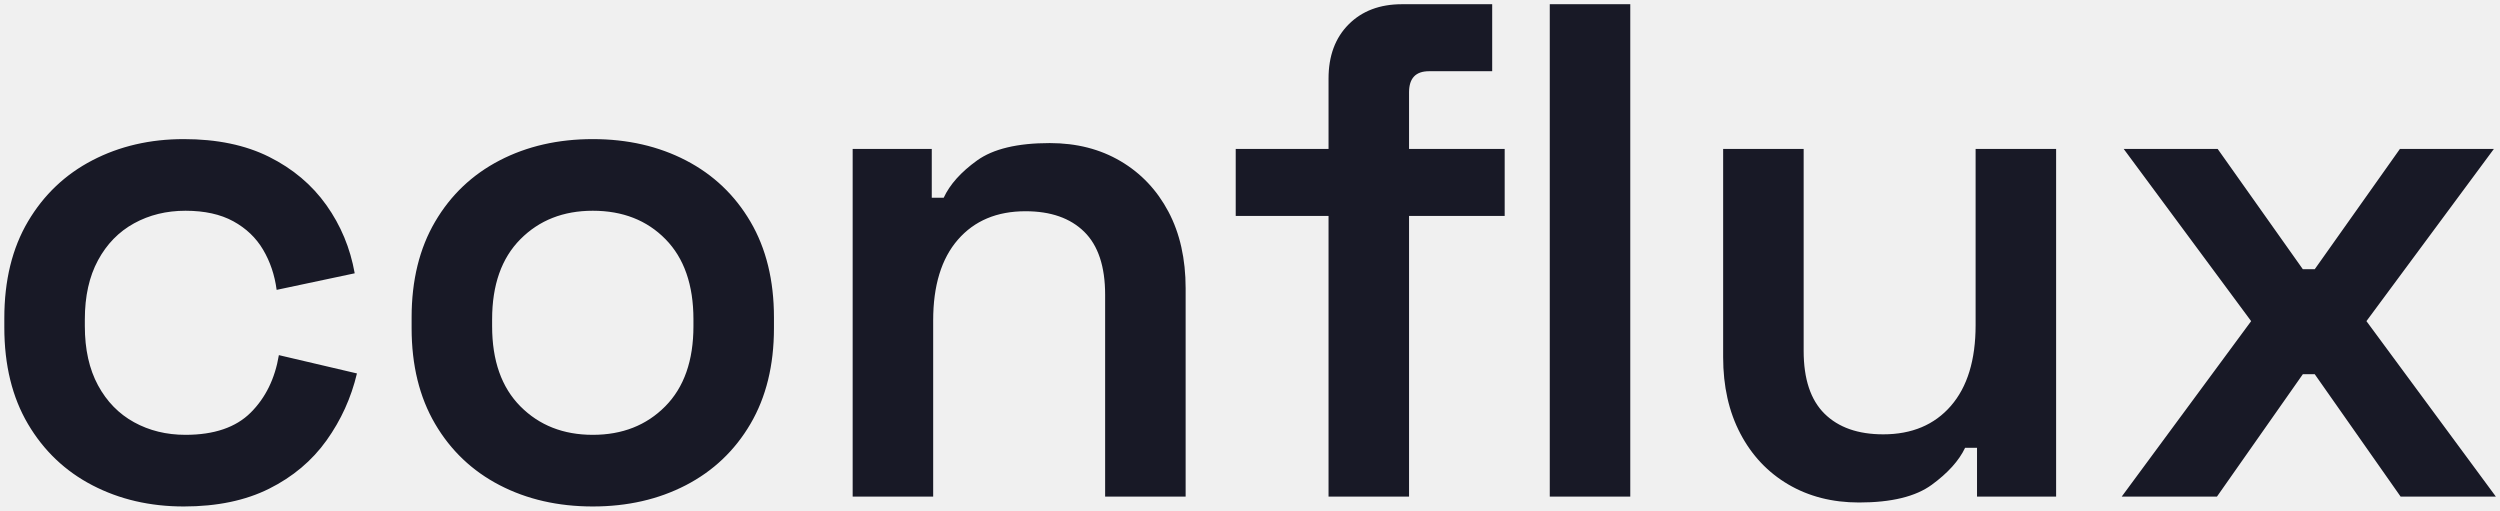
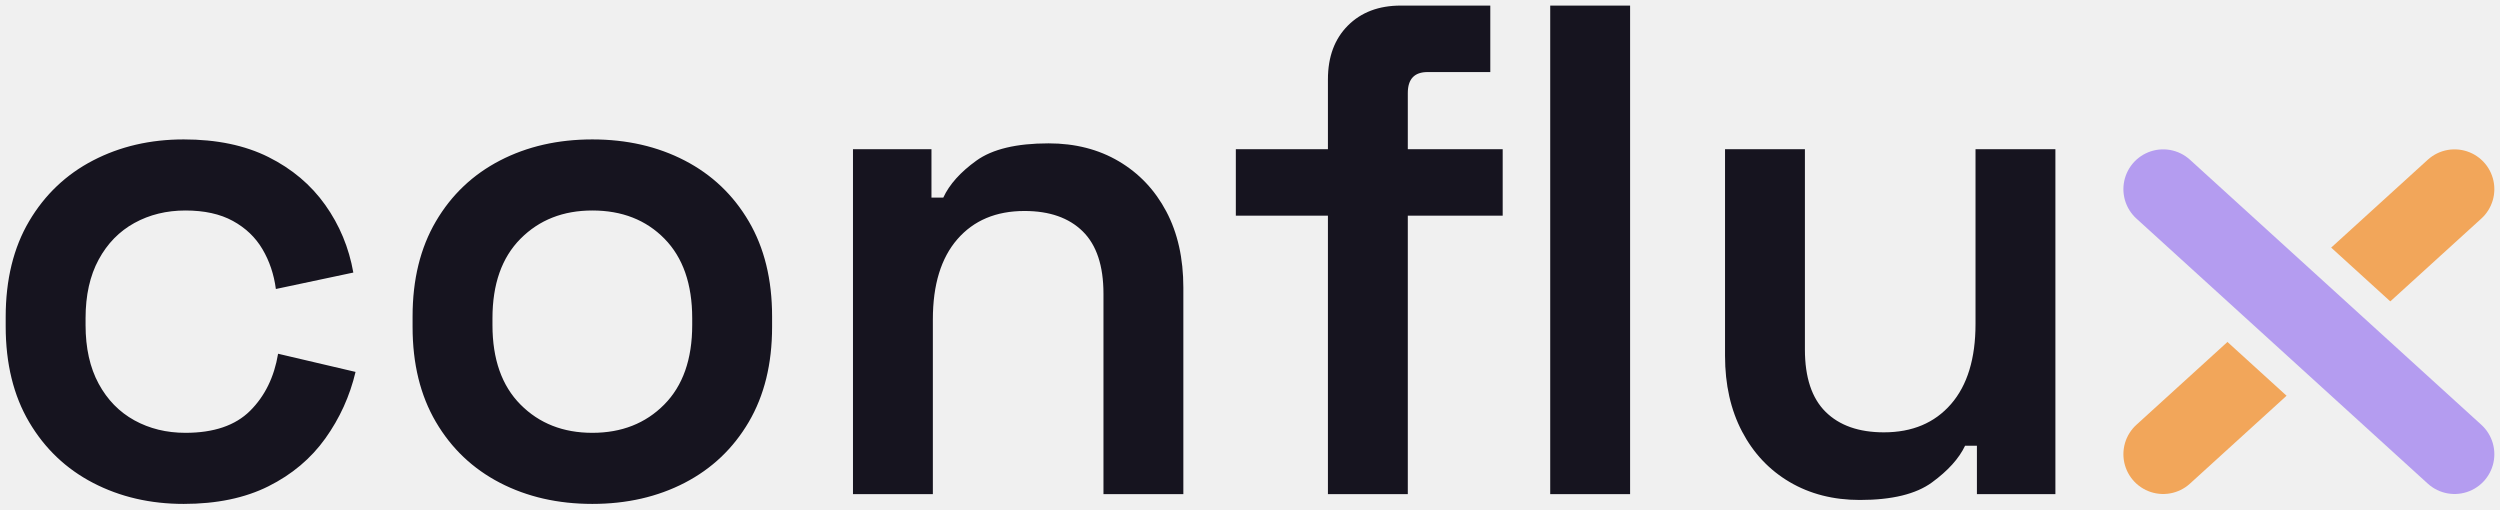
- <svg xmlns="http://www.w3.org/2000/svg" viewBox="43 -706 3554 726" role="img" aria-label="Conflux">
-   <path fill="#181926" d="M304.225 14.0Q232.4 14.0 174.425 -16.087Q116.45 -46.175 82.8 -103.175Q49.15 -160.175 49.15 -240.475V-253.775Q49.15 -334.25 82.8 -391.163Q116.45 -448.075 174.425 -478.163Q232.4 -508.25 304.225 -508.25Q375.05 -508.25 425.612 -482.988Q476.175 -457.725 506.975 -414.4Q537.775 -371.075 547.25 -317.475L436.274 -293.925Q432.099 -325.5 417.049 -350.987Q402 -376.475 374.662 -391.437Q347.325 -406.399 306.7 -406.399Q266.075 -406.399 233.563 -388.5Q201.05 -370.6 182.326 -336Q163.601 -301.4 163.601 -251.95V-242.3Q163.601 -192.85 182.326 -158.25Q201.05 -123.651 233.563 -105.751Q266.075 -87.851 306.7 -87.851Q367.725 -87.851 399.412 -119.451Q431.099 -151.05 439.449 -201.15L550.425 -175.125Q538.125 -123.175 507.15 -79.85Q476.175 -36.525 425.612 -11.262Q375.05 14.0 304.225 14.0ZM885.7 14.0Q811.7 14.0 753.312 -16.262Q694.925 -46.525 661.537 -103.437Q628.15 -160.35 628.15 -239.475V-254.775Q628.15 -333.9 661.537 -390.813Q694.925 -447.725 753.312 -477.988Q811.7 -508.25 885.7 -508.25Q959.7 -508.25 1018.087 -477.988Q1076.475 -447.725 1109.863 -390.813Q1143.25 -333.9 1143.25 -254.775V-239.475Q1143.25 -160.35 1109.863 -103.437Q1076.475 -46.525 1018.087 -16.262Q959.7 14.0 885.7 14.0ZM885.7 -87.851Q948.6 -87.851 988.699 -128.326Q1028.799 -168.8 1028.799 -242.3V-251.95Q1028.799 -325.45 989.112 -365.925Q949.425 -406.399 885.7 -406.399Q822.975 -406.399 782.788 -365.925Q742.601 -325.45 742.601 -251.95V-242.3Q742.601 -168.8 782.788 -128.326Q822.975 -87.851 885.7 -87.851ZM1255.15 0.0V-494.25H1367.601V-424.875H1384.551Q1397.601 -453.15 1432 -477.875Q1466.4 -502.6 1535.325 -502.6Q1592.45 -502.6 1636.038 -476.888Q1679.625 -451.175 1704.063 -405.025Q1728.5 -358.875 1728.5 -296.0V0.0H1614.049V-287.05Q1614.049 -347.25 1584.362 -376.475Q1554.675 -405.699 1500.875 -405.699Q1439.9 -405.699 1404.75 -365.275Q1369.601 -324.85 1369.601 -250.425V0.0ZM1931.65 0.0V-399H1799.7V-494.25H1931.65V-594.3Q1931.65 -642.675 1960.225 -671.337Q1988.8 -700.0 2036.05 -700.0H2164.3V-604.749H2074.45Q2046.1 -604.749 2046.1 -574.749V-494.25H2182.05V-399H2046.1V0.0ZM2246.15 0.0V-700.0H2360.601V0.0ZM2685.8 8.35Q2628.85 8.35 2585.175 -17.363Q2541.5 -43.075 2517.062 -89.638Q2492.625 -136.2 2492.625 -198.25V-494.25H2607.076V-207.2Q2607.076 -147.175 2636.763 -117.863Q2666.45 -88.551 2720.25 -88.551Q2781.225 -88.551 2816.375 -128.976Q2851.524 -169.4 2851.524 -243.825V-494.25H2965.975V0.0H2853.524V-69.375H2836.574Q2823.524 -41.925 2789.125 -16.787Q2754.725 8.35 2685.8 8.35ZM3059.2 0.0 3243.224 -249.475 3062.075 -494.25H3195.651L3316.7 -323.301H3333.65L3454.699 -494.25H3588.275L3407.126 -249.475L3591.15 0.0H3455.749L3333.65 -174H3316.7L3194.601 0.0Z" />
+ <svg xmlns="http://www.w3.org/2000/svg" viewBox="41 -708 3582 730" role="img" aria-label="Conflux">
+   <path fill="#16141f" d="M304.225 14.0Q232.4 14.0 174.425 -16.087Q116.45 -46.175 82.8 -103.175Q49.15 -160.175 49.15 -240.475V-253.775Q49.15 -334.25 82.8 -391.163Q116.45 -448.075 174.425 -478.163Q232.4 -508.25 304.225 -508.25Q375.05 -508.25 425.612 -482.988Q476.175 -457.725 506.975 -414.4Q537.775 -371.075 547.25 -317.475L436.274 -293.925Q432.099 -325.5 417.049 -350.987Q402 -376.475 374.662 -391.437Q347.325 -406.399 306.7 -406.399Q266.075 -406.399 233.563 -388.5Q201.05 -370.6 182.326 -336Q163.601 -301.4 163.601 -251.95V-242.3Q163.601 -192.85 182.326 -158.25Q201.05 -123.651 233.563 -105.751Q266.075 -87.851 306.7 -87.851Q367.725 -87.851 399.412 -119.451Q431.099 -151.05 439.449 -201.15L550.425 -175.125Q538.125 -123.175 507.15 -79.85Q476.175 -36.525 425.612 -11.262Q375.05 14.0 304.225 14.0ZM889.7 14.0Q815.7 14.0 757.312 -16.262Q698.925 -46.525 665.537 -103.437Q632.15 -160.35 632.15 -239.475V-254.775Q632.15 -333.9 665.537 -390.813Q698.925 -447.725 757.312 -477.988Q815.7 -508.25 889.7 -508.25Q963.7 -508.25 1022.087 -477.988Q1080.475 -447.725 1113.863 -390.813Q1147.25 -333.9 1147.25 -254.775V-239.475Q1147.25 -160.35 1113.863 -103.437Q1080.475 -46.525 1022.087 -16.262Q963.7 14.0 889.7 14.0ZM889.7 -87.851Q952.6 -87.851 992.699 -128.326Q1032.799 -168.8 1032.799 -242.3V-251.95Q1032.799 -325.45 993.112 -365.925Q953.425 -406.399 889.7 -406.399Q826.975 -406.399 786.788 -365.925Q746.601 -325.45 746.601 -251.95V-242.3Q746.601 -168.8 786.788 -128.326Q826.975 -87.851 889.7 -87.851ZM1263.15 0.0V-494.25H1375.601V-424.875H1392.551Q1405.601 -453.15 1440 -477.875Q1474.4 -502.6 1543.325 -502.6Q1600.45 -502.6 1644.038 -476.888Q1687.625 -451.175 1712.063 -405.025Q1736.5 -358.875 1736.5 -296.0V0.0H1622.049V-287.05Q1622.049 -347.25 1592.362 -376.475Q1562.675 -405.699 1508.875 -405.699Q1447.9 -405.699 1412.75 -365.275Q1377.601 -324.85 1377.601 -250.425V0.0ZM1943.65 0.0V-399H1811.7V-494.25H1943.65V-594.3Q1943.65 -642.675 1972.225 -671.337Q2000.8 -700.0 2048.05 -700.0H2176.3V-604.749H2086.45Q2058.1 -604.749 2058.1 -574.749V-494.25H2194.05V-399H2058.1V0.0ZM2262.15 0.0V-700.0H2376.601V0.0ZM2705.8 8.35Q2648.85 8.35 2605.175 -17.363Q2561.5 -43.075 2537.062 -89.638Q2512.625 -136.2 2512.625 -198.25V-494.25H2627.076V-207.2Q2627.076 -147.175 2656.763 -117.863Q2686.45 -88.551 2740.25 -88.551Q2801.225 -88.551 2836.375 -128.976Q2871.524 -169.4 2871.524 -243.825V-494.25H2985.975V0.0H2873.524V-69.375H2856.574Q2843.524 -41.925 2809.125 -16.787Q2774.725 8.35 2705.8 8.35Z" />
+   <defs>
+     <mask id="cxlight" maskUnits="userSpaceOnUse" x="2983" y="-594" width="732" height="694">
+       <rect x="2983" y="-594" width="732" height="694" fill="#fff" />
+       <path d="M3140.4 -437.0 L3557.9 -57.2" stroke="#000" stroke-width="200" />
+     </mask>
+   </defs>
+   <path d="M3557.9 -437.0 L3140.4 -57.2" stroke="#f2a65a" stroke-width="114" stroke-linecap="round" mask="url(#cxlight)" />
+   <path d="M3140.4 -437.0 L3557.9 -57.2" stroke="#b49cf0" stroke-width="114" stroke-linecap="round" />
</svg>
